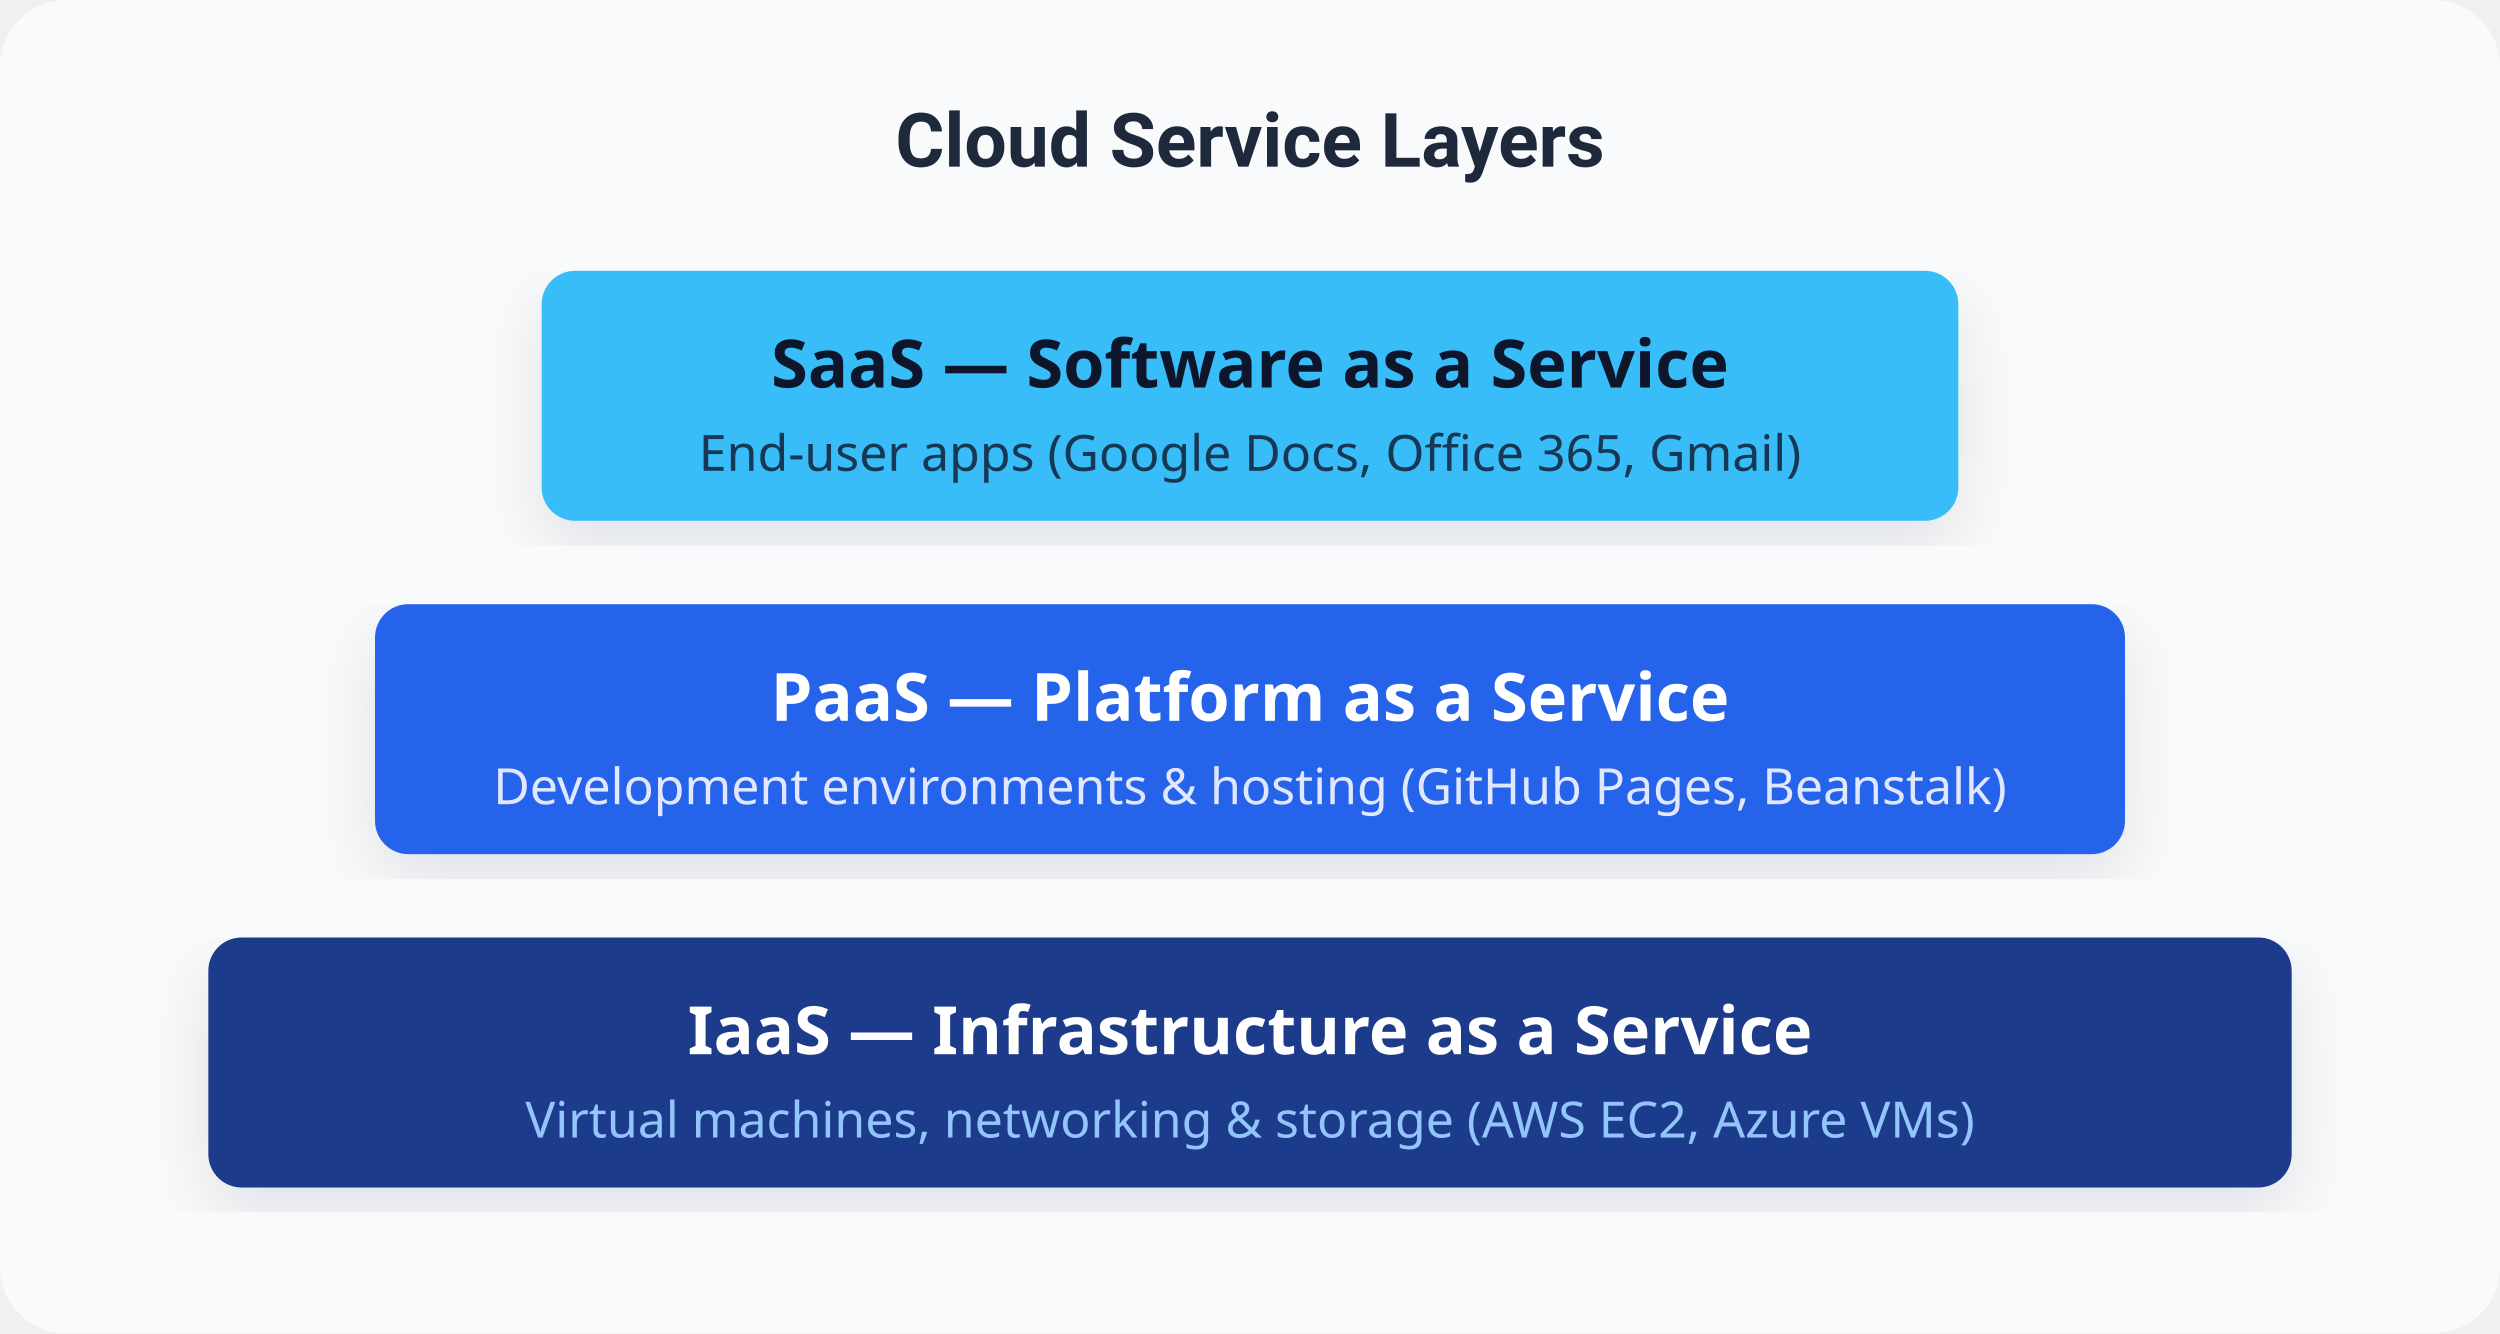
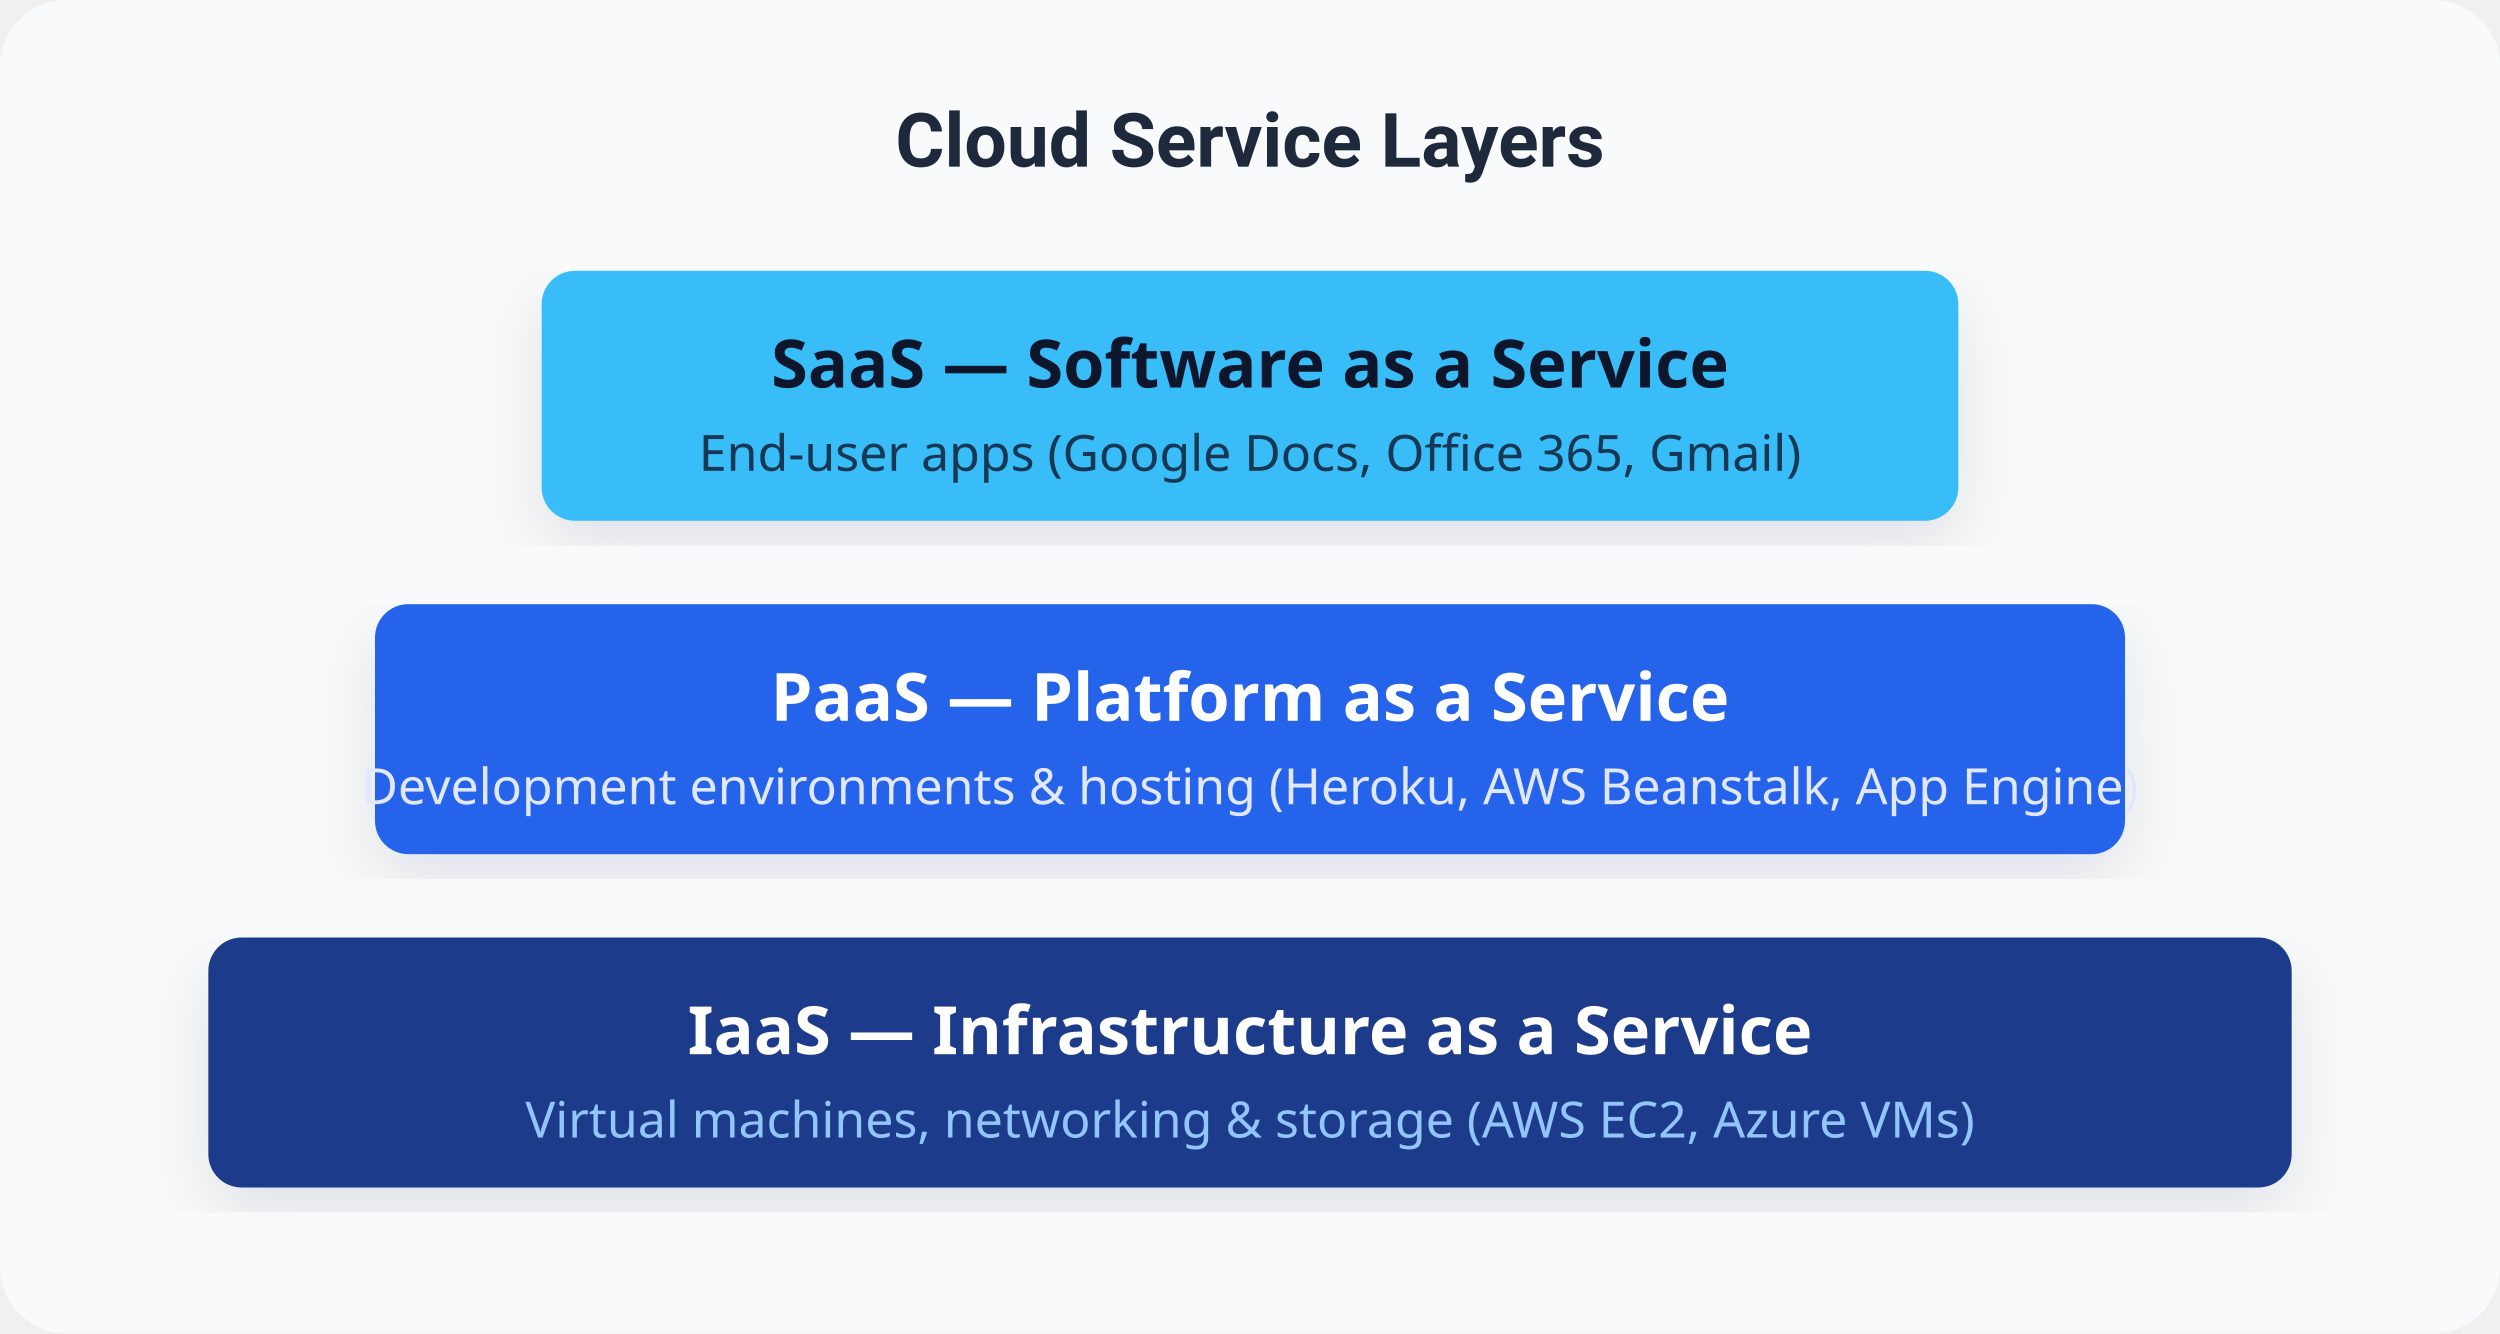
<svg xmlns="http://www.w3.org/2000/svg" viewBox="0 0 600 320" width="100%" height="100%">
  <defs>
    <filter id="shadowBox" x="-5%" y="-10%" width="110%" height="120%">
      <feDropShadow dx="0" dy="6" stdDeviation="8" flood-color="#0f172a" flood-opacity="0.1" />
    </filter>
  </defs>
  <rect width="600" height="320" rx="16" fill="#f8fafc" />
  <text x="300" y="40" font-family="'Segoe UI', Roboto, sans-serif" font-size="18" font-weight="bold" fill="#1e293b" text-anchor="middle">Cloud Service Layers</text>
  <g transform="translate(130, 65)" filter="url(#shadowBox)">
    <rect width="340" height="60" rx="8" fill="#38bdf8" />
    <text x="170" y="28" font-family="'Segoe UI', sans-serif" font-size="16" font-weight="bold" fill="#0f172a" text-anchor="middle">SaaS — Software as a Service</text>
    <text x="170" y="48" font-family="'Segoe UI', sans-serif" font-size="12" fill="#0f172a" opacity="0.8" text-anchor="middle">End-user apps (Google Docs, Office 365, Gmail)</text>
  </g>
  <g transform="translate(90, 145)" filter="url(#shadowBox)">
    <rect width="420" height="60" rx="8" fill="#2563eb" />
    <text x="210" y="28" font-family="'Segoe UI', sans-serif" font-size="16" font-weight="bold" fill="#ffffff" text-anchor="middle">PaaS — Platform as a Service</text>
-     <text x="210" y="48" font-family="'Segoe UI', sans-serif" font-size="12" fill="#e0e7ff" text-anchor="middle">Development environments &amp; hosting (GitHub Pages, Beanstalk)</text>
+     <text x="210" y="48" font-family="'Segoe UI', sans-serif" font-size="12" fill="#e0e7ff" text-anchor="middle">Development environments &amp; hosting (Heroku, AWS Beanstalk, App Engine)</text>
  </g>
  <g transform="translate(50, 225)" filter="url(#shadowBox)">
    <rect width="500" height="60" rx="8" fill="#1e3a8a" />
    <text x="250" y="28" font-family="'Segoe UI', sans-serif" font-size="16" font-weight="bold" fill="#ffffff" text-anchor="middle">IaaS — Infrastructure as a Service</text>
    <text x="250" y="48" font-family="'Segoe UI', sans-serif" font-size="12" fill="#93c5fd" text-anchor="middle">Virtual machines, networking &amp; storage (AWS EC2, Azure VMs)</text>
  </g>
</svg>
